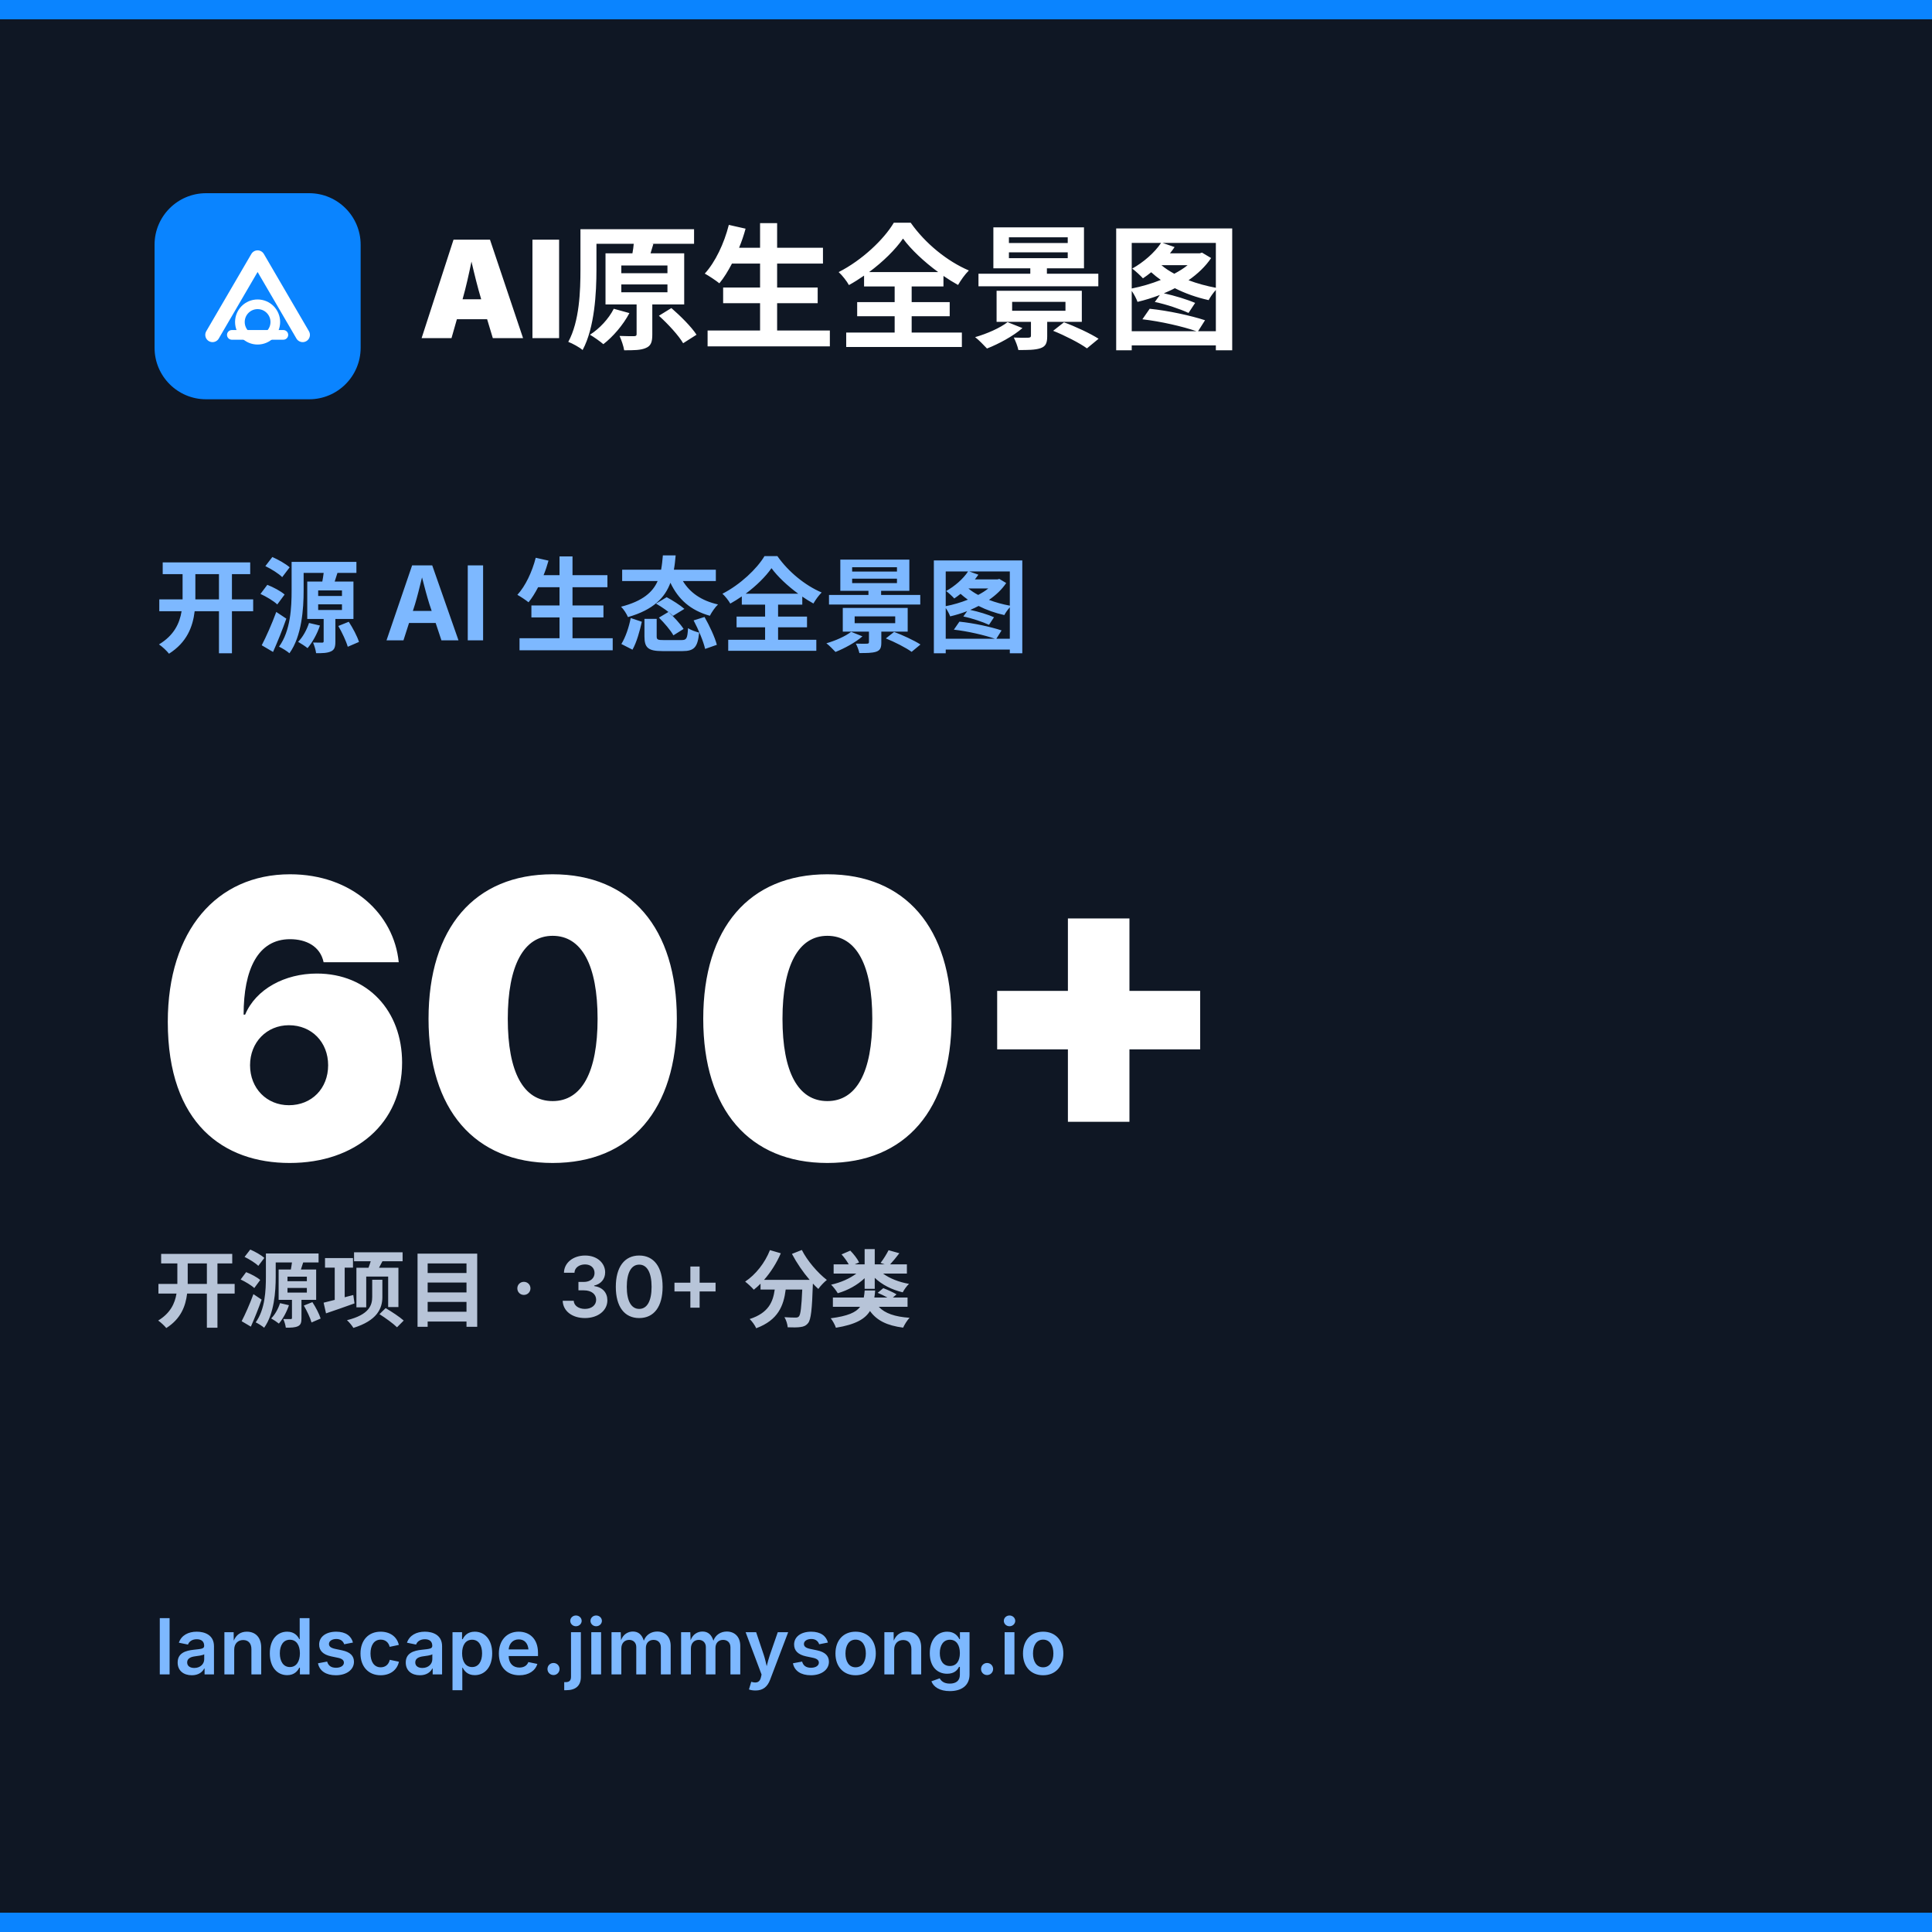
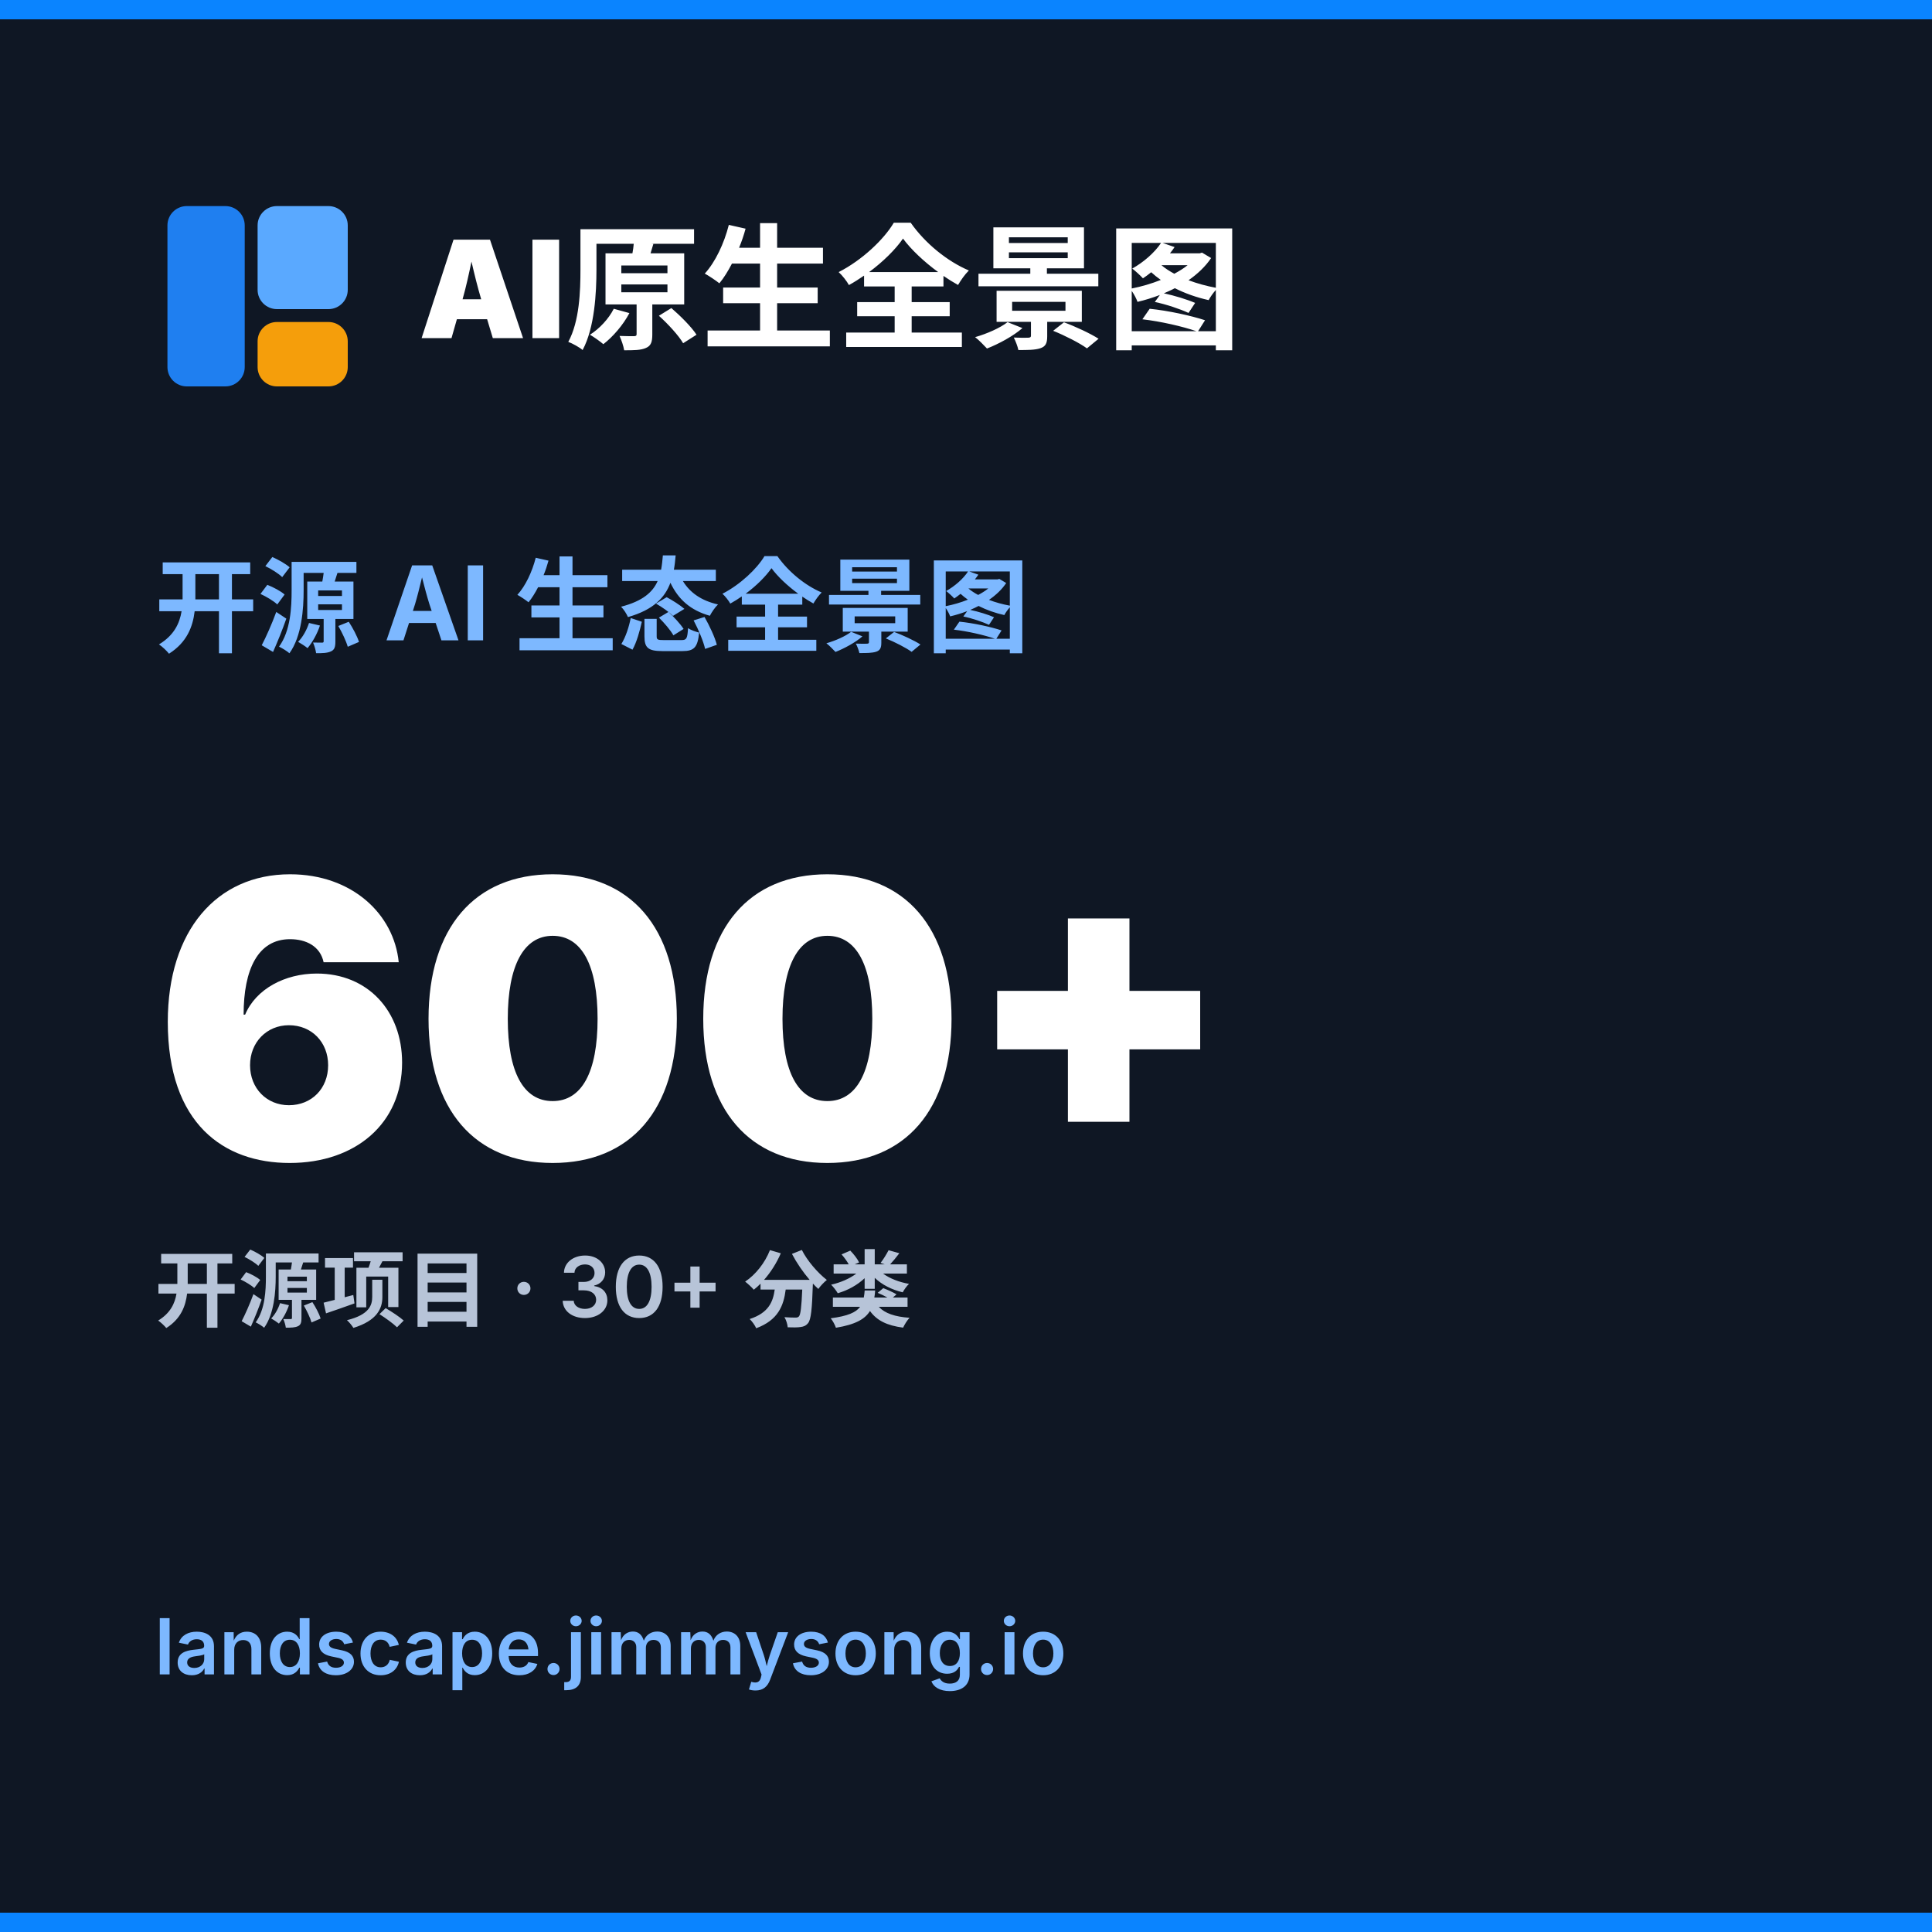
<svg xmlns="http://www.w3.org/2000/svg" viewBox="0 0 600 600" role="img" aria-label="AI原生全景图">
  <rect width="600" height="600" fill="#0f1724" />
  <rect width="600" height="6" fill="#0a84ff" />
-   <rect x="48" y="60" width="64" height="64" rx="16" fill="#0a84ff" />
-   <path d="M66 104 L80 80l14 24" fill="none" stroke="#fff" stroke-width="4.5" stroke-linecap="round" stroke-linejoin="round" />
-   <circle cx="80" cy="100" r="5.5" fill="none" stroke="#fff" stroke-width="3" />
-   <path d="M72 104h16" fill="none" stroke="#fff" stroke-width="3" stroke-linecap="round" />
+   <g transform="translate(48 60) scale(1.0)">
+     <rect x="4" y="4" width="24" height="56" rx="6" fill="#1f7ff0" />
+     <rect x="32" y="4" width="28" height="32" rx="6" fill="#5aa9ff" />
+     <rect x="32" y="40" width="28" height="20" rx="6" fill="#f59e0b" />
+   </g>
  <text x="130" y="105" fill="#ffffff" font-family="Inter,Arial,sans-serif" font-size="42" font-weight="900">AI原生全景图</text>
  <text x="48" y="200" fill="#7db8ff" font-family="Inter,Arial,sans-serif" font-size="32" font-weight="700">开源 AI 生态全景图</text>
  <text x="48" y="360" fill="#ffffff" font-family="Inter,Arial,sans-serif" font-size="120" font-weight="900">600+</text>
  <text x="48" y="410" fill="#b7c4d8" font-family="Inter,Arial,sans-serif" font-size="26" font-weight="600">开源项目 · 30+ 分类</text>
  <text x="48" y="520" fill="#7db8ff" font-family="Inter,Arial,sans-serif" font-size="24" font-weight="600">landscape.jimmysong.io</text>
  <rect y="594" width="600" height="6" fill="#0a84ff" />
</svg>
